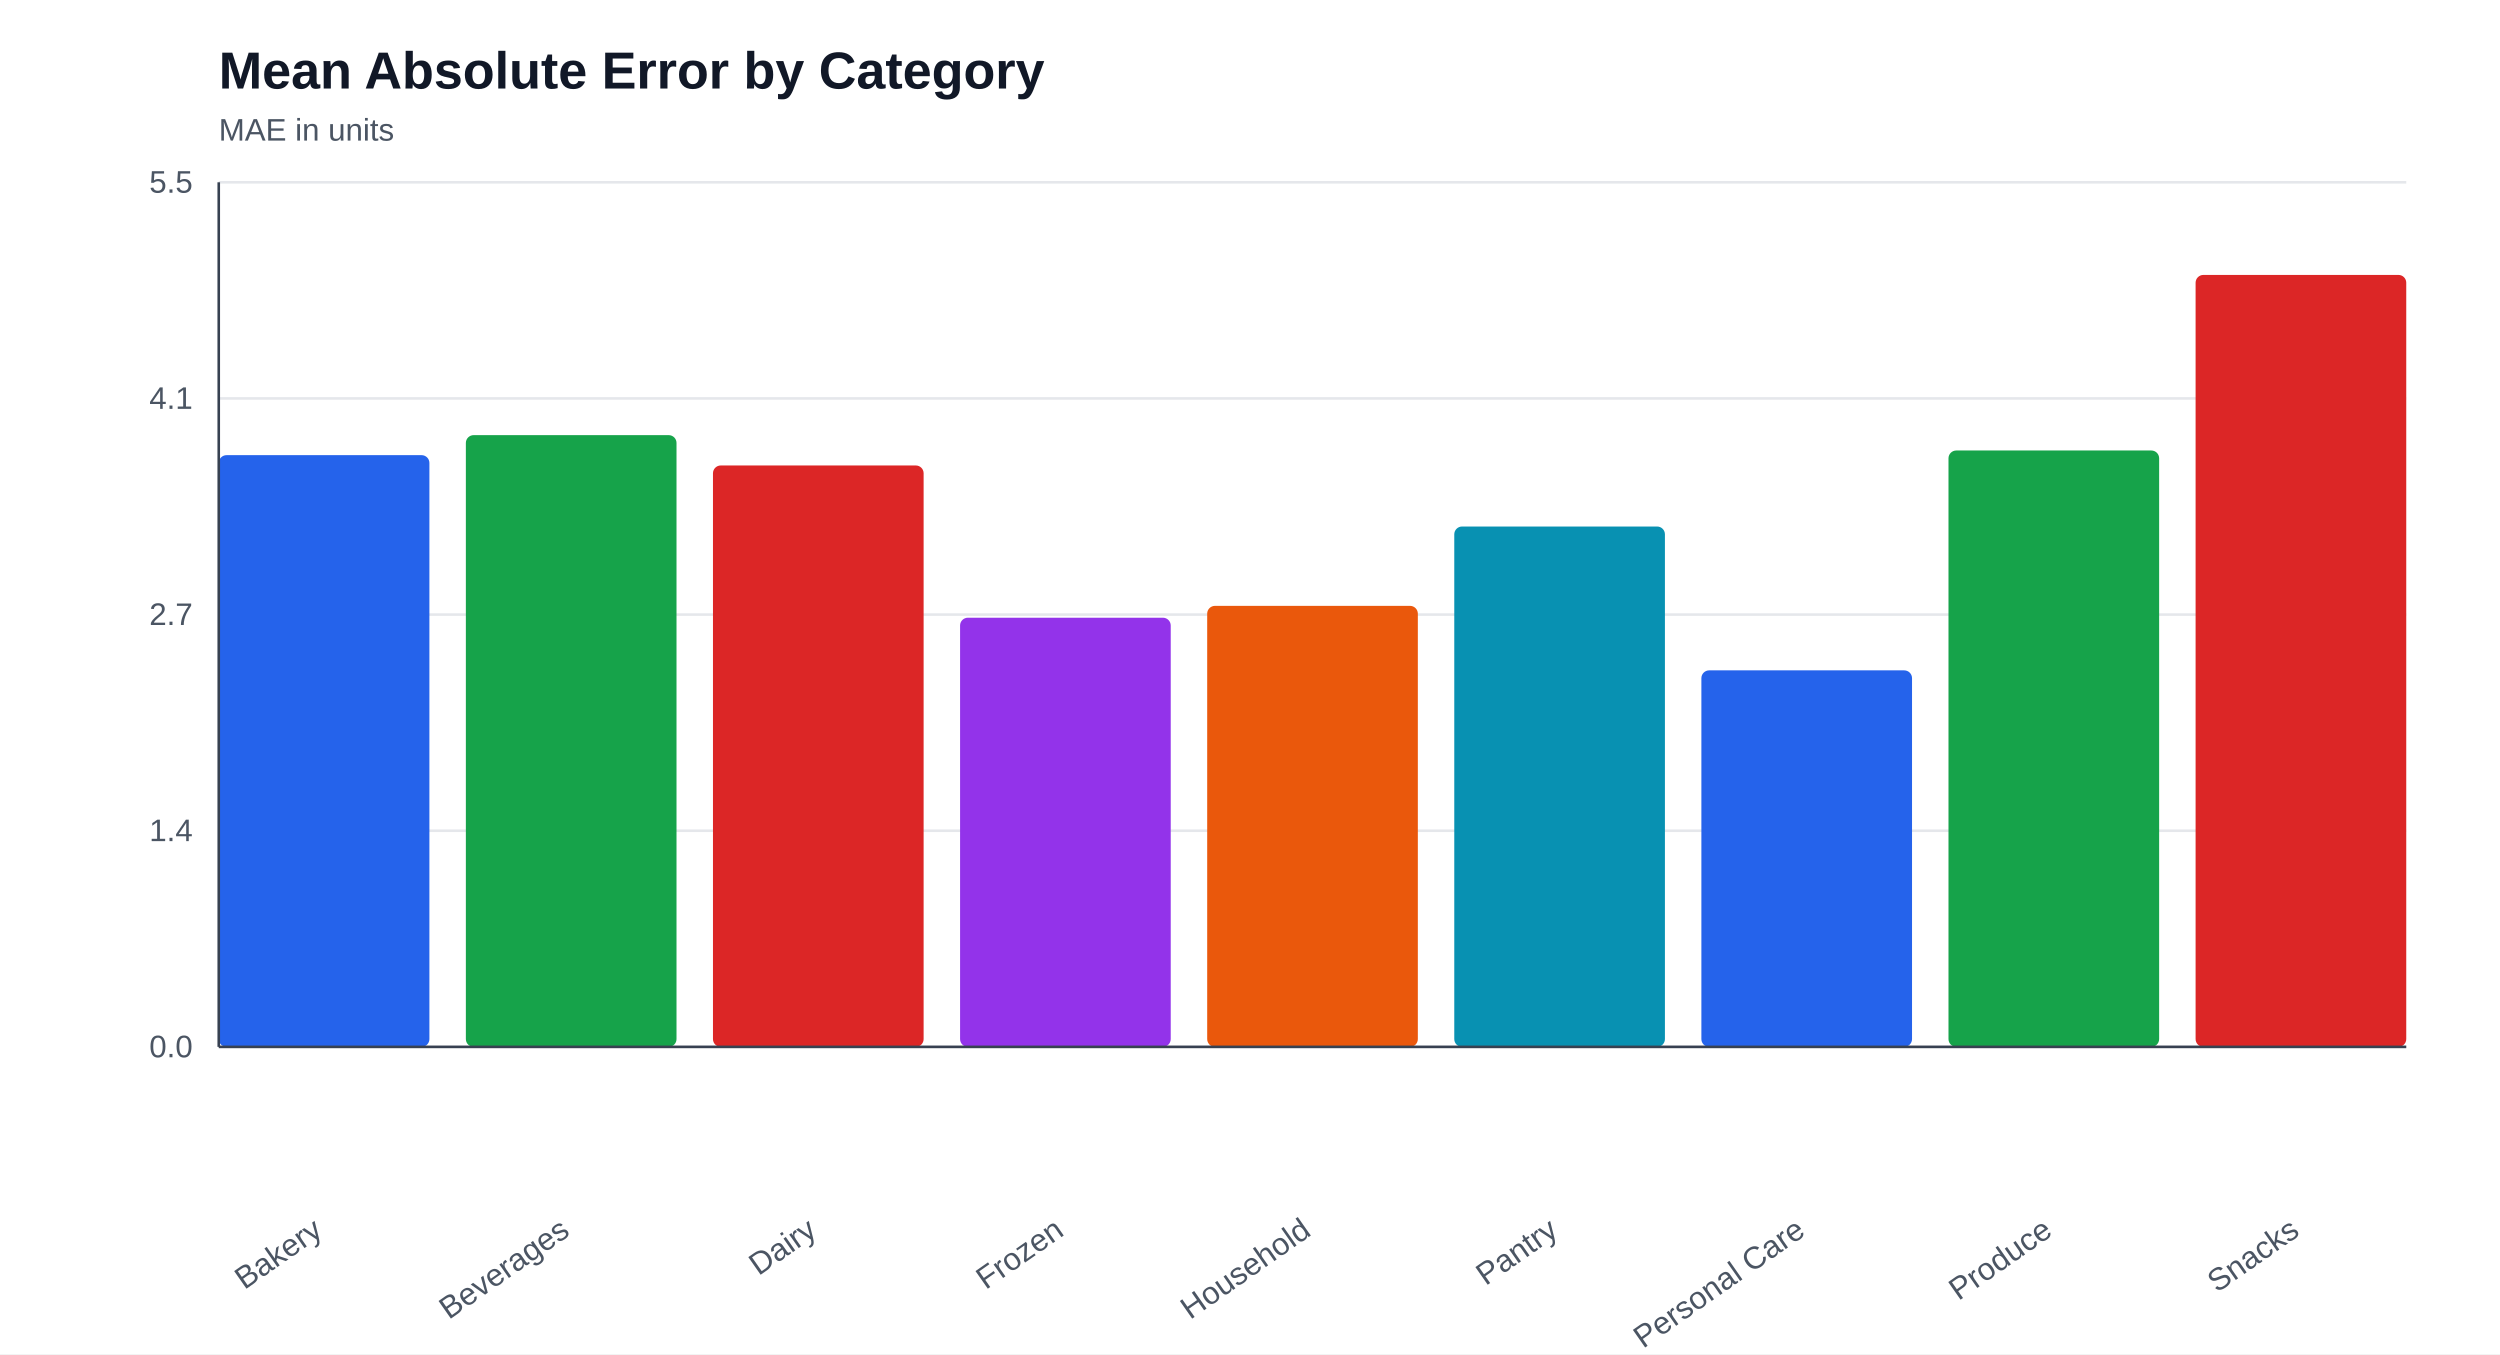
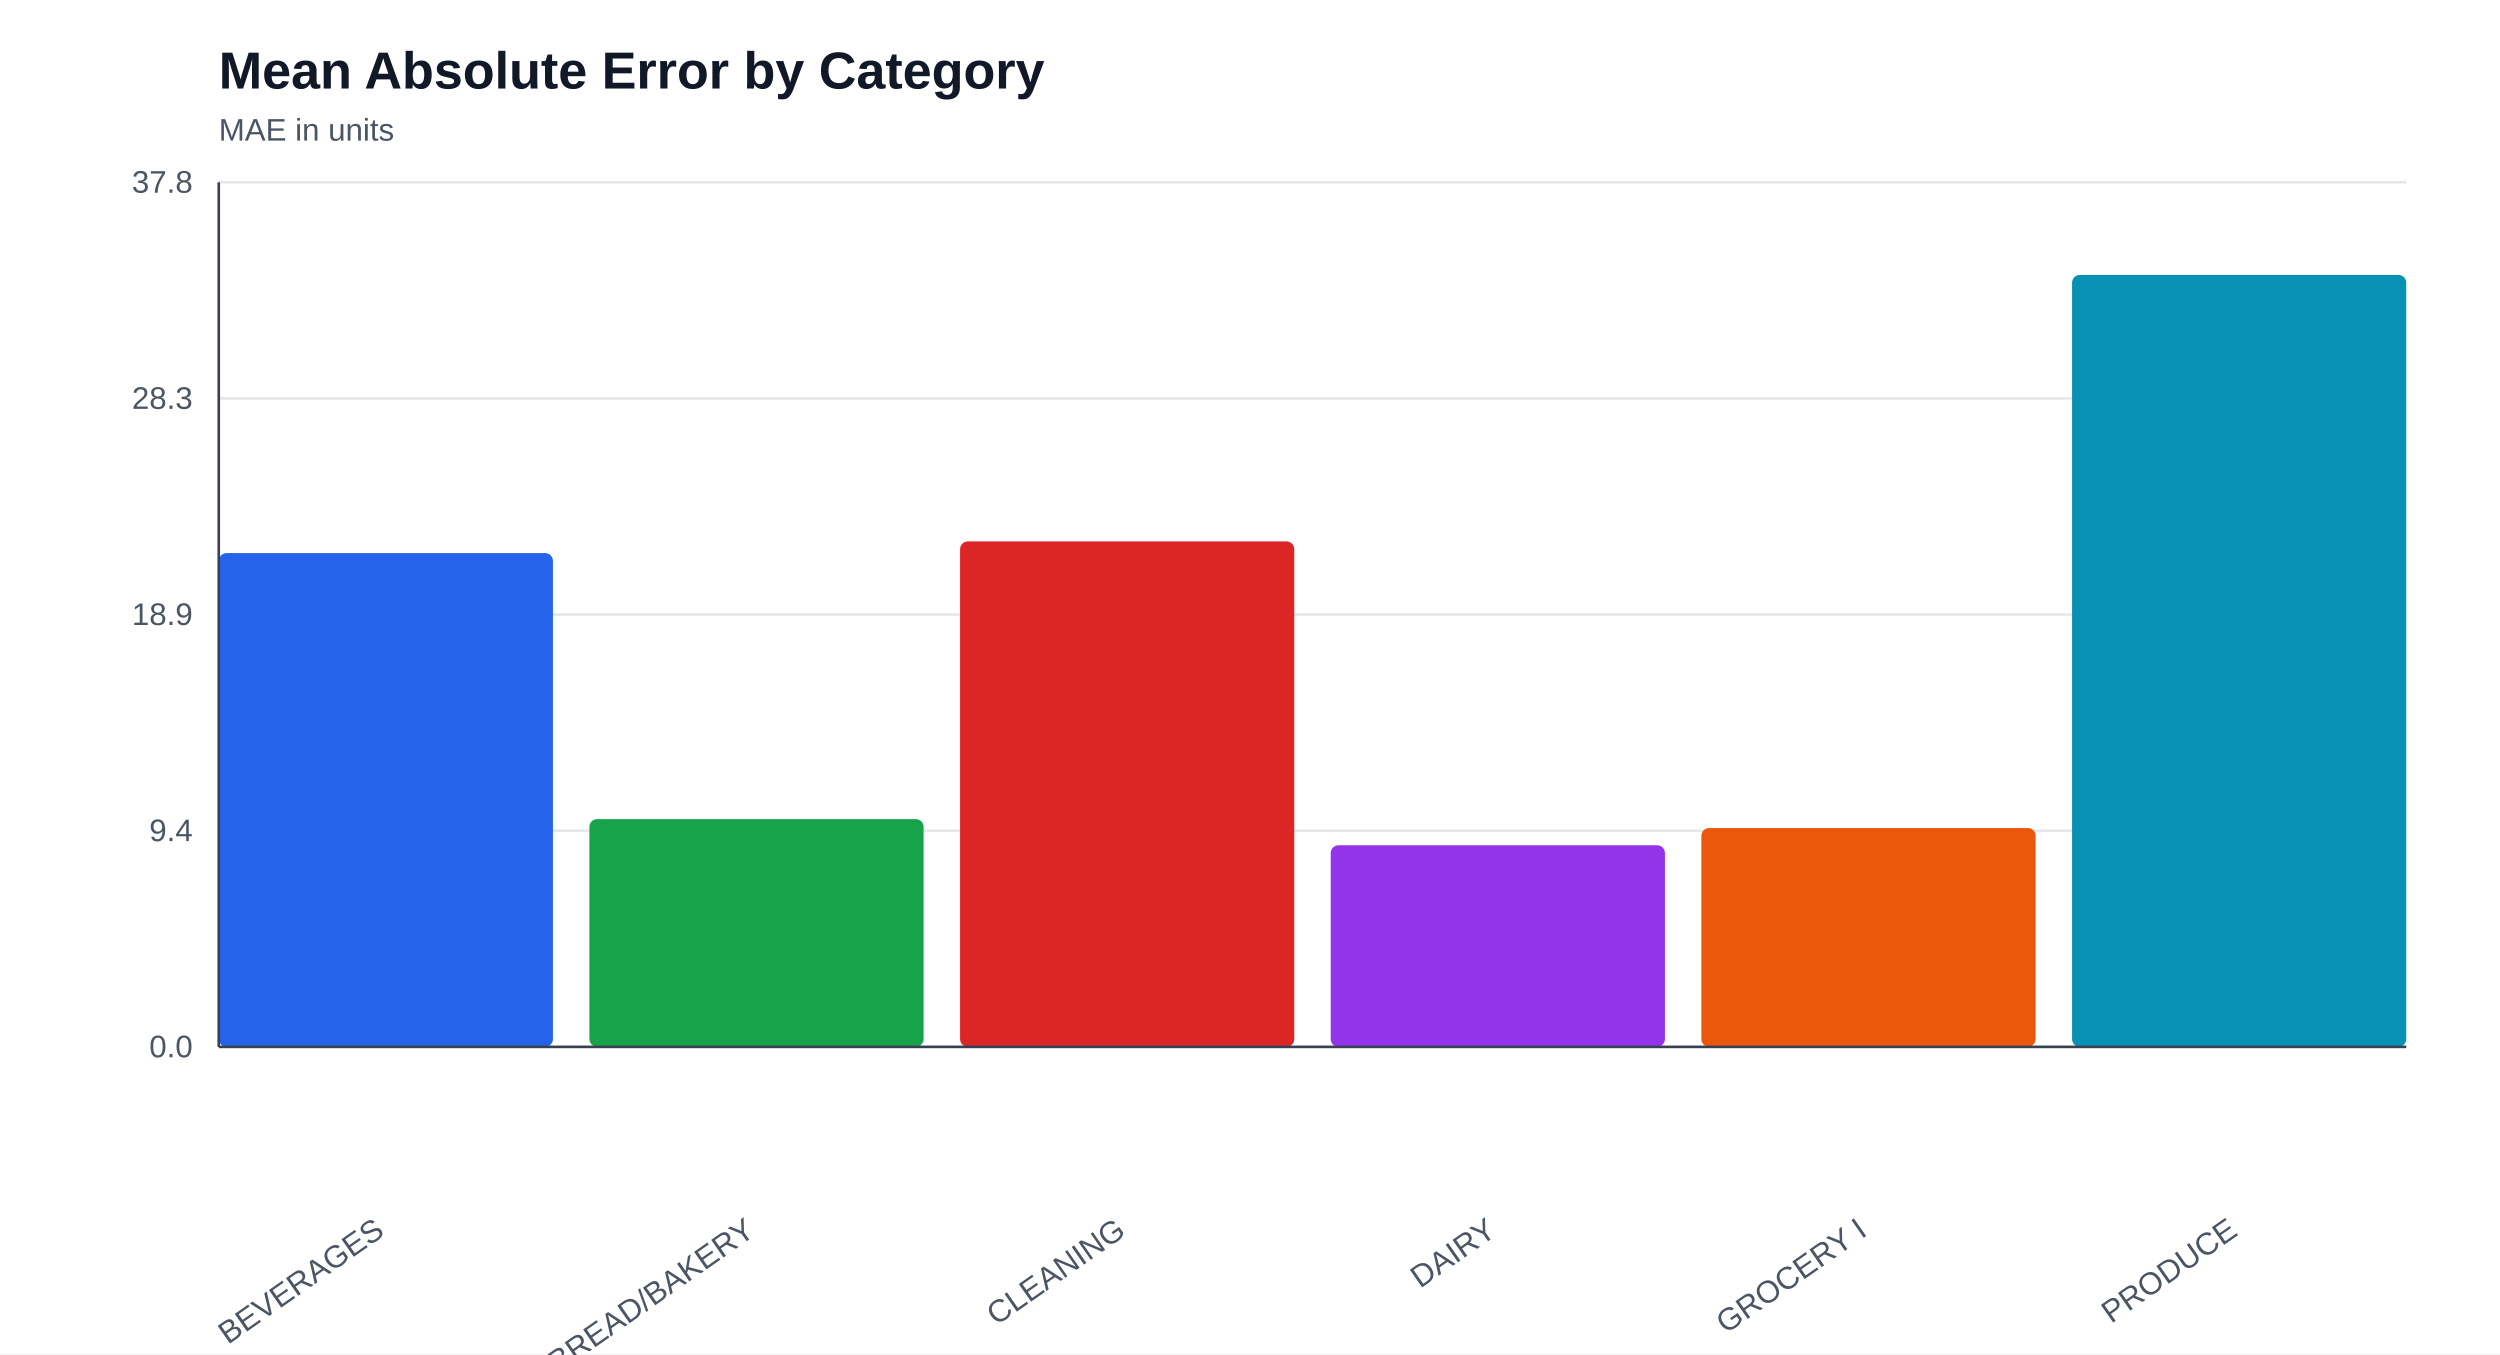
<svg xmlns="http://www.w3.org/2000/svg" width="960" height="520" viewBox="0 0 960 520">
  <style>
text { font-family: Arial, sans-serif; fill: #111827; }
.axis { stroke: #374151; stroke-width: 1; }
.grid { stroke: #e5e7eb; stroke-width: 1; }
.label { font-size: 12px; fill: #4b5563; }
.title { font-size: 20px; font-weight: 700; }
.legend { font-size: 12px; fill: #374151; }
</style>
  <rect width="100%" height="100%" fill="#ffffff" />
  <text class="title" x="84" y="34">Mean Absolute Error by Category</text>
  <text class="label" x="84" y="54">MAE in units</text>
  <line class="grid" x1="84" y1="70.00" x2="924" y2="70.00" />
-   <text class="label" x="74" y="74.00" text-anchor="end">5.5</text>
+   <text class="label" x="74" y="74.00" text-anchor="end">37.8</text>
  <line class="grid" x1="84" y1="153.00" x2="924" y2="153.00" />
-   <text class="label" x="74" y="157.00" text-anchor="end">4.1</text>
+   <text class="label" x="74" y="157.00" text-anchor="end">28.3</text>
  <line class="grid" x1="84" y1="236.00" x2="924" y2="236.00" />
-   <text class="label" x="74" y="240.00" text-anchor="end">2.7</text>
+   <text class="label" x="74" y="240.00" text-anchor="end">18.9</text>
  <line class="grid" x1="84" y1="319.00" x2="924" y2="319.00" />
-   <text class="label" x="74" y="323.00" text-anchor="end">1.4</text>
+   <text class="label" x="74" y="323.00" text-anchor="end">9.4</text>
  <line class="grid" x1="84" y1="402.00" x2="924" y2="402.00" />
  <text class="label" x="74" y="406.00" text-anchor="end">0.0</text>
-   <rect x="84.00" y="174.78" width="80.89" height="227.22" fill="#2563eb" rx="3" />
-   <text class="label" x="124.44" y="474" text-anchor="end" transform="rotate(-35 124.44 474)">Bakery</text>
-   <rect x="178.89" y="167.09" width="80.89" height="234.91" fill="#16a34a" rx="3" />
-   <text class="label" x="219.33" y="474" text-anchor="end" transform="rotate(-35 219.33 474)">Beverages</text>
-   <rect x="273.78" y="178.74" width="80.89" height="223.26" fill="#dc2626" rx="3" />
-   <text class="label" x="314.22" y="474" text-anchor="end" transform="rotate(-35 314.22 474)">Dairy</text>
-   <rect x="368.67" y="237.20" width="80.89" height="164.80" fill="#9333ea" rx="3" />
-   <text class="label" x="409.11" y="474" text-anchor="end" transform="rotate(-35 409.11 474)">Frozen</text>
-   <rect x="463.56" y="232.65" width="80.89" height="169.35" fill="#ea580c" rx="3" />
-   <text class="label" x="504.00" y="474" text-anchor="end" transform="rotate(-35 504.00 474)">Household</text>
-   <rect x="558.44" y="202.18" width="80.89" height="199.82" fill="#0891b2" rx="3" />
-   <text class="label" x="598.89" y="474" text-anchor="end" transform="rotate(-35 598.89 474)">Pantry</text>
-   <rect x="653.33" y="257.42" width="80.89" height="144.58" fill="#2563eb" rx="3" />
-   <text class="label" x="693.78" y="474" text-anchor="end" transform="rotate(-35 693.78 474)">Personal Care</text>
-   <rect x="748.22" y="172.99" width="80.89" height="229.01" fill="#16a34a" rx="3" />
-   <text class="label" x="788.67" y="474" text-anchor="end" transform="rotate(-35 788.67 474)">Produce</text>
-   <rect x="843.11" y="105.57" width="80.89" height="296.43" fill="#dc2626" rx="3" />
-   <text class="label" x="883.56" y="474" text-anchor="end" transform="rotate(-35 883.56 474)">Snacks</text>
+   <rect x="84.00" y="212.39" width="128.33" height="189.61" fill="#2563eb" rx="3" />
+   <text class="label" x="148.17" y="474" text-anchor="end" transform="rotate(-35 148.17 474)">BEVERAGES</text>
+   <rect x="226.33" y="314.54" width="128.33" height="87.46" fill="#16a34a" rx="3" />
+   <text class="label" x="290.50" y="474" text-anchor="end" transform="rotate(-35 290.50 474)">BREAD/BAKERY</text>
+   <rect x="368.67" y="207.90" width="128.33" height="194.10" fill="#dc2626" rx="3" />
+   <text class="label" x="432.83" y="474" text-anchor="end" transform="rotate(-35 432.83 474)">CLEANING</text>
+   <rect x="511.00" y="324.58" width="128.33" height="77.42" fill="#9333ea" rx="3" />
+   <text class="label" x="575.17" y="474" text-anchor="end" transform="rotate(-35 575.17 474)">DAIRY</text>
+   <rect x="653.33" y="317.97" width="128.33" height="84.03" fill="#ea580c" rx="3" />
+   <text class="label" x="717.50" y="474" text-anchor="end" transform="rotate(-35 717.50 474)">GROCERY I</text>
+   <rect x="795.67" y="105.57" width="128.33" height="296.43" fill="#0891b2" rx="3" />
+   <text class="label" x="859.83" y="474" text-anchor="end" transform="rotate(-35 859.83 474)">PRODUCE</text>
  <line class="axis" x1="84" y1="402" x2="924" y2="402" />
  <line class="axis" x1="84" y1="70" x2="84" y2="402" />
</svg>
